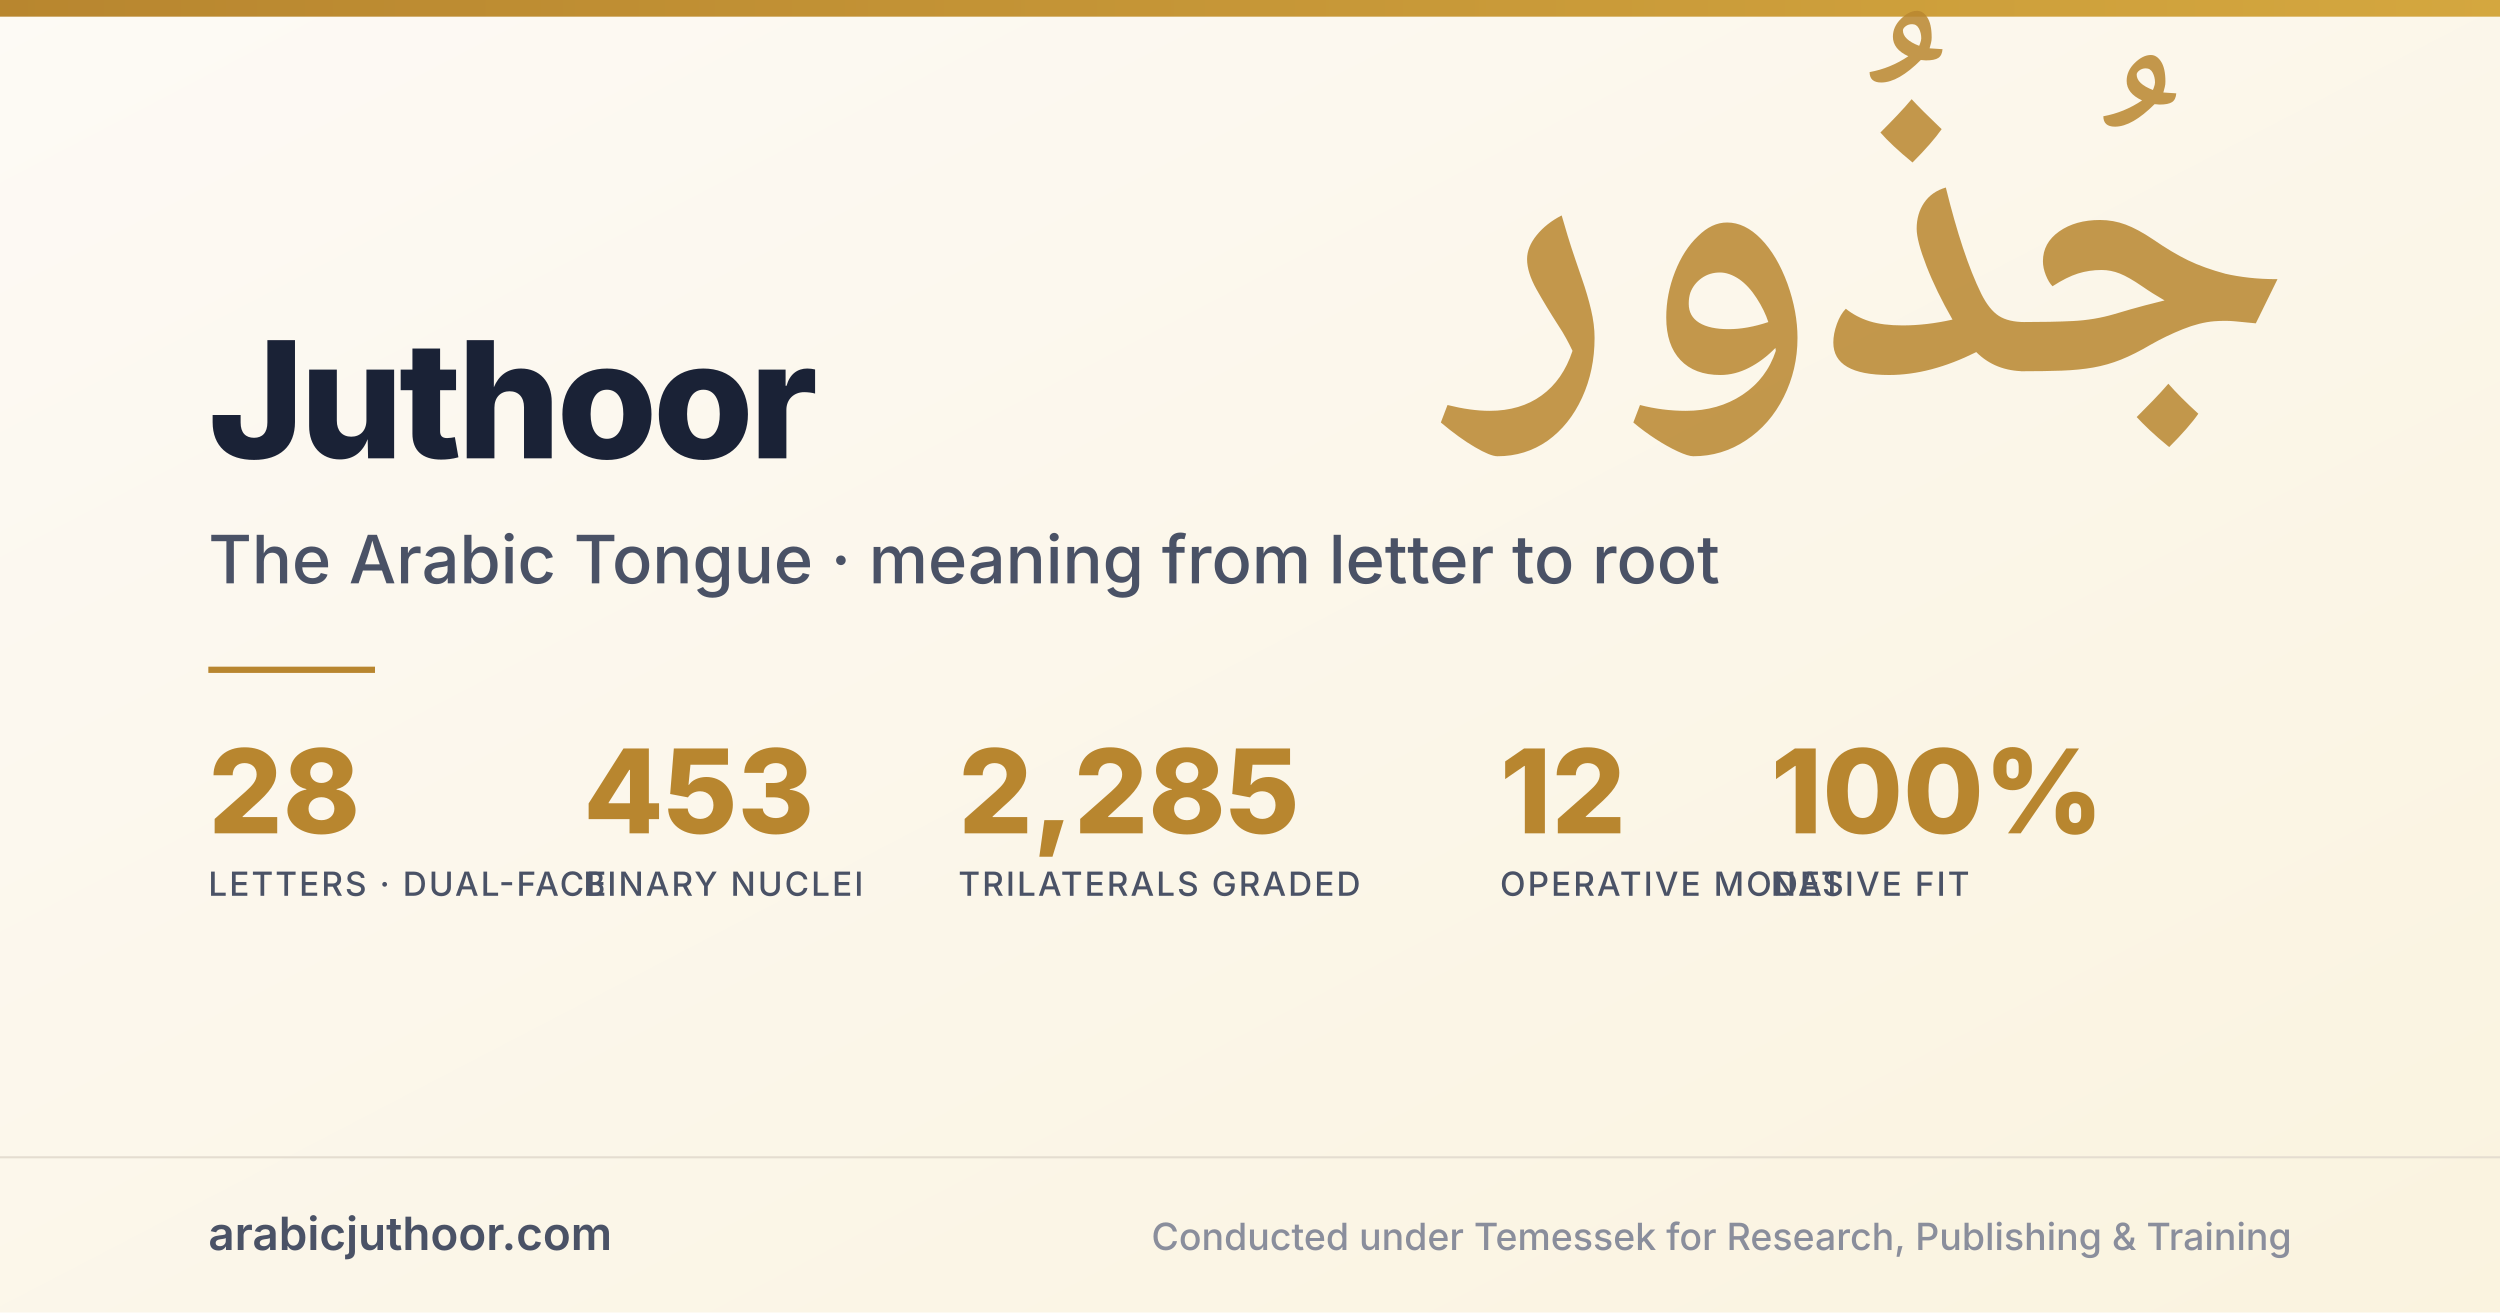
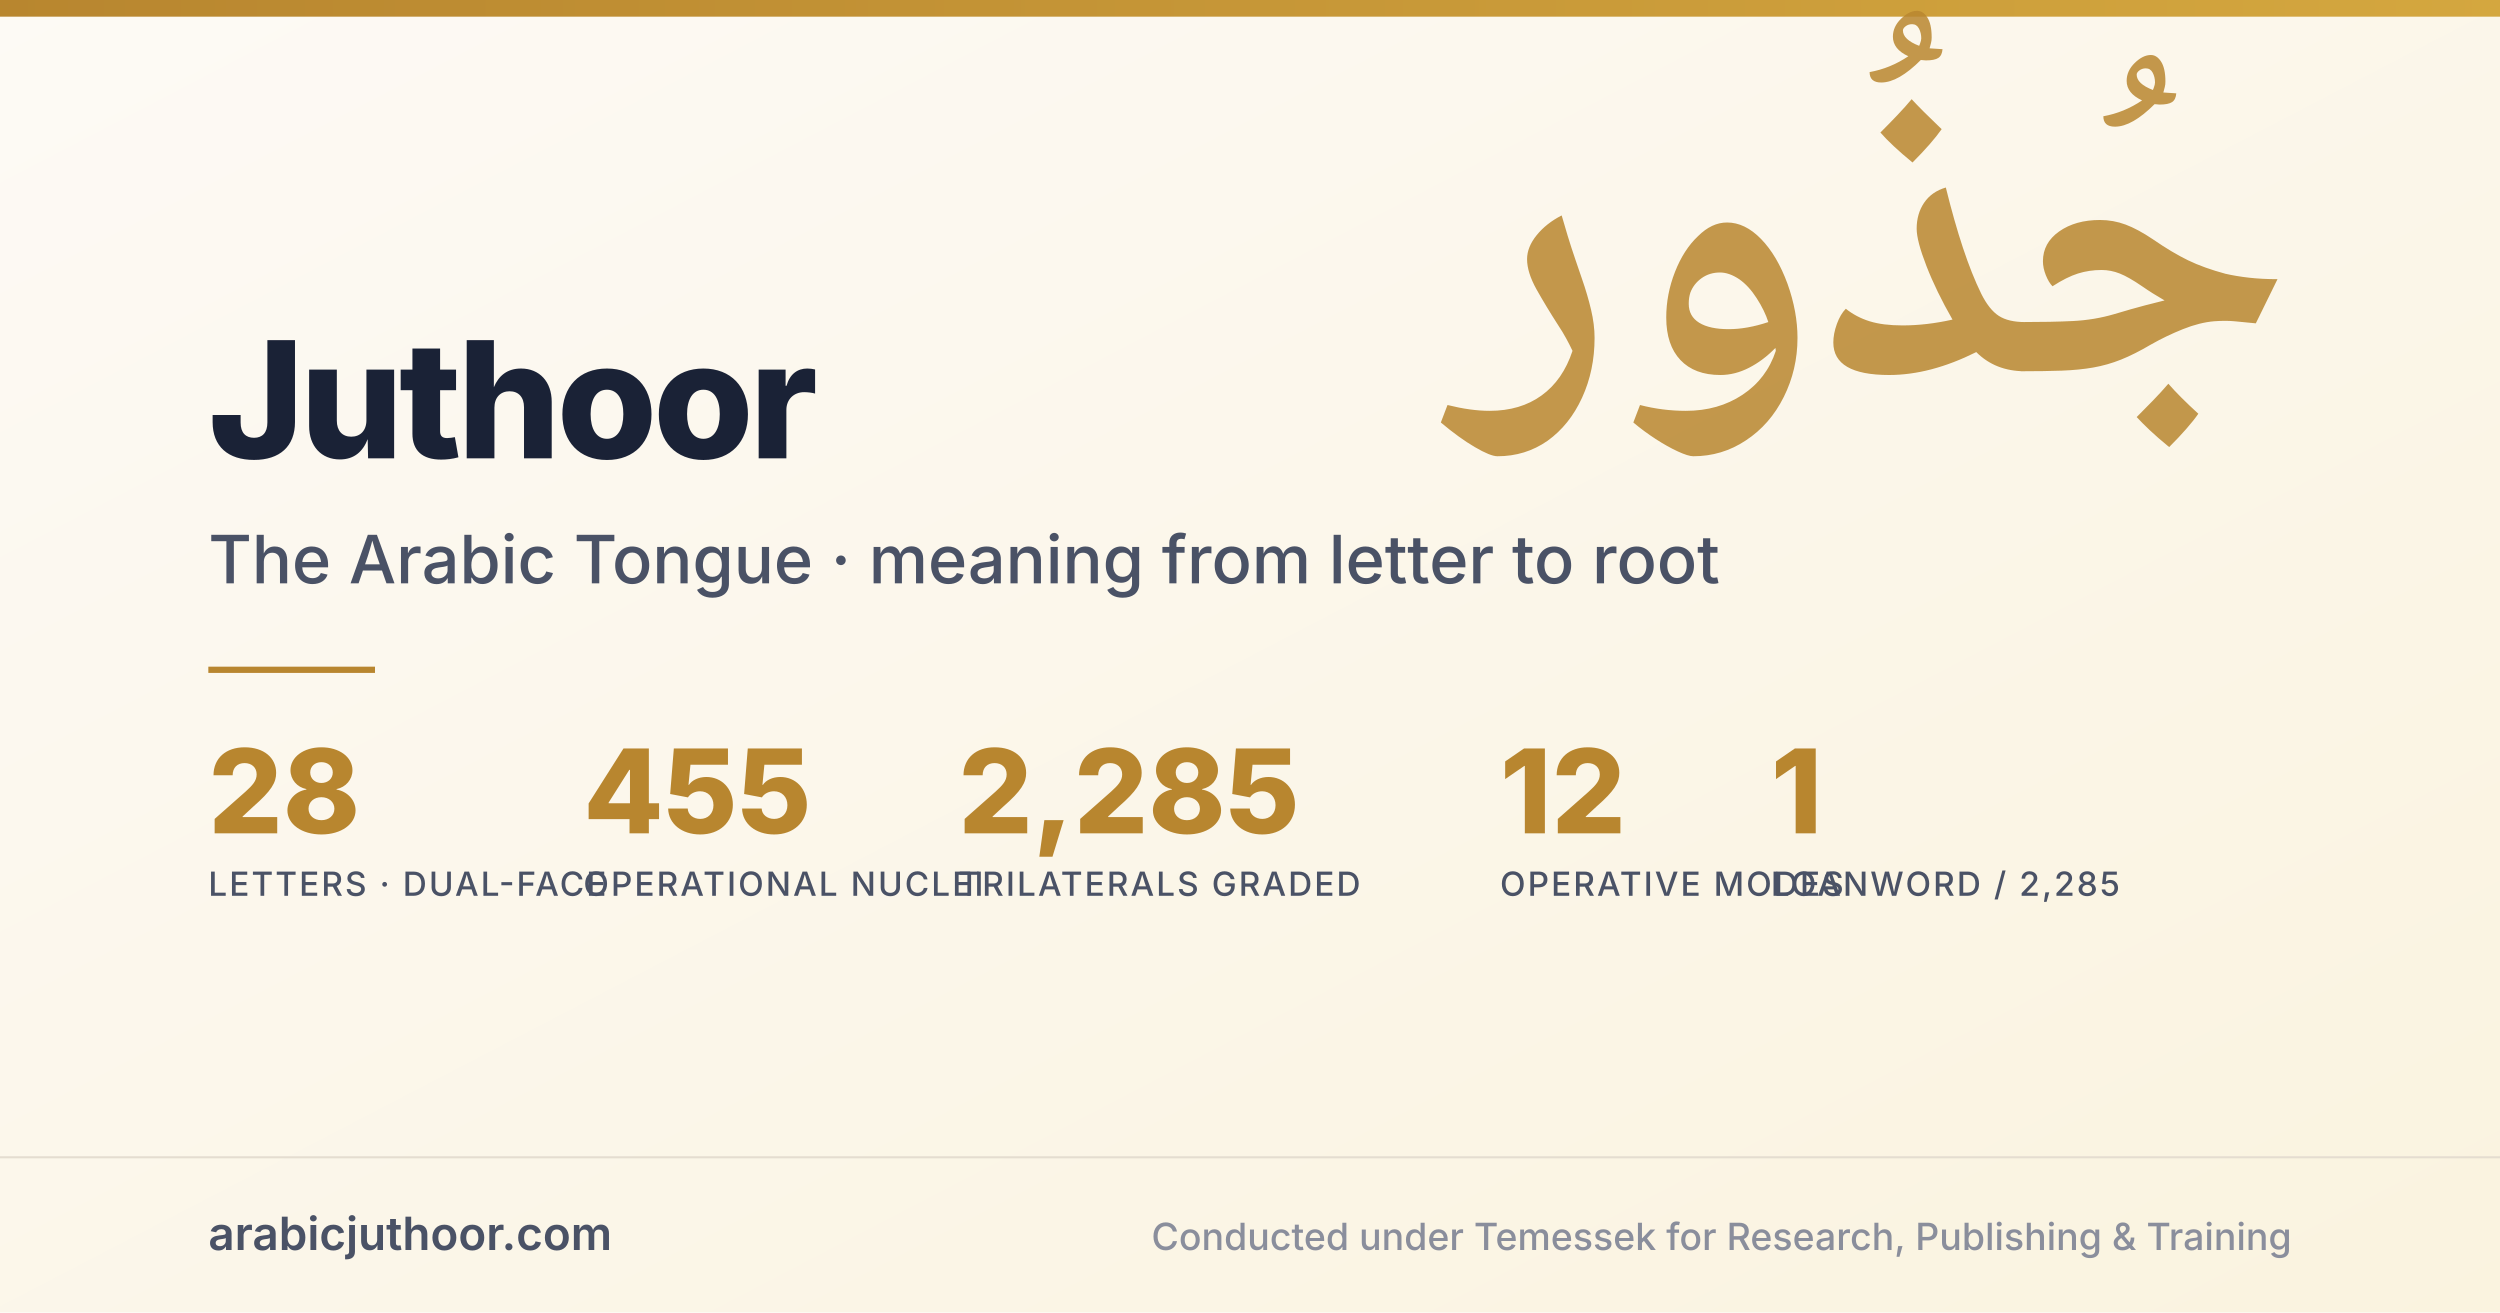
<svg xmlns="http://www.w3.org/2000/svg" viewBox="0 0 1200 630" width="1200" height="630">
  <defs>
    <linearGradient id="bg" x1="0" y1="0" x2="1" y2="1">
      <stop offset="0%" stop-color="#fdfaf5" />
      <stop offset="100%" stop-color="#faf3df" />
    </linearGradient>
    <linearGradient id="accent" x1="0" y1="0" x2="1" y2="0">
      <stop offset="0%" stop-color="#b8862f" />
      <stop offset="100%" stop-color="#d4a73f" />
    </linearGradient>
  </defs>
  <rect width="1200" height="630" fill="url(#bg)" />
  <rect x="0" y="0" width="1200" height="8" fill="url(#accent)" />
  <text x="1100" y="180" font-family="'Amiri', 'Noto Naskh Arabic', serif" font-size="200" font-weight="700" text-anchor="end" fill="#b8862f" opacity="0.85">جُذُور</text>
  <text x="100" y="220" font-family="'Inter', system-ui, sans-serif" font-size="78" font-weight="800" fill="#1a2236" letter-spacing="-2">Juthoor</text>
  <text x="100" y="280" font-family="'Inter', system-ui, sans-serif" font-size="32" font-weight="500" fill="#4a5266">The Arabic Tongue · meaning from letter to root</text>
  <rect x="100" y="320" width="80" height="3" fill="#b8862f" />
  <g font-family="'Inter', system-ui, sans-serif" fill="#1a2236">
    <text x="100" y="400" font-size="56" font-weight="800" fill="#b8862f">28</text>
    <text x="100" y="430" font-size="16" font-weight="500" fill="#4a5266" letter-spacing="1">LETTERS · DUAL-FACE</text>
-     <text x="280" y="400" font-size="56" font-weight="800" fill="#b8862f">453</text>
-     <text x="280" y="430" font-size="16" font-weight="500" fill="#4a5266" letter-spacing="1">BINARY NUCLEI</text>
+     <text x="280" y="400" font-size="56" font-weight="800" fill="#b8862f">455</text>
+     <text x="280" y="430" font-size="16" font-weight="500" fill="#4a5266" letter-spacing="1">OPERATIONAL NUCLEI</text>
    <text x="460" y="400" font-size="56" font-weight="800" fill="#b8862f">2,285</text>
    <text x="460" y="430" font-size="16" font-weight="500" fill="#4a5266" letter-spacing="1">TRILATERALS GRADED</text>
    <text x="720" y="400" font-size="56" font-weight="800" fill="#b8862f">12</text>
    <text x="720" y="430" font-size="16" font-weight="500" fill="#4a5266" letter-spacing="1">OPERATIVE MODES</text>
-     <text x="850" y="400" font-size="56" font-weight="800" fill="#b8862f">100%</text>
-     <text x="850" y="430" font-size="16" font-weight="500" fill="#4a5266" letter-spacing="1">NATIVE FIT</text>
+     <text x="850" y="400" font-size="56" font-weight="800" fill="#b8862f">1</text>
+     <text x="850" y="430" font-size="16" font-weight="500" fill="#4a5266" letter-spacing="1">LOANWORD / 2,285</text>
  </g>
  <rect x="0" y="555" width="1200" height="1" fill="#e4ddd0" />
  <text x="100" y="600" font-family="'Inter', system-ui, sans-serif" font-size="22" font-weight="600" fill="#4a5266">arabicjuthoor.com</text>
  <text x="1100" y="600" font-family="'Inter', system-ui, sans-serif" font-size="18" font-weight="500" text-anchor="end" fill="#8a8e9c">Conducted under Temessek for Research, Publishing &amp; Training</text>
</svg>
